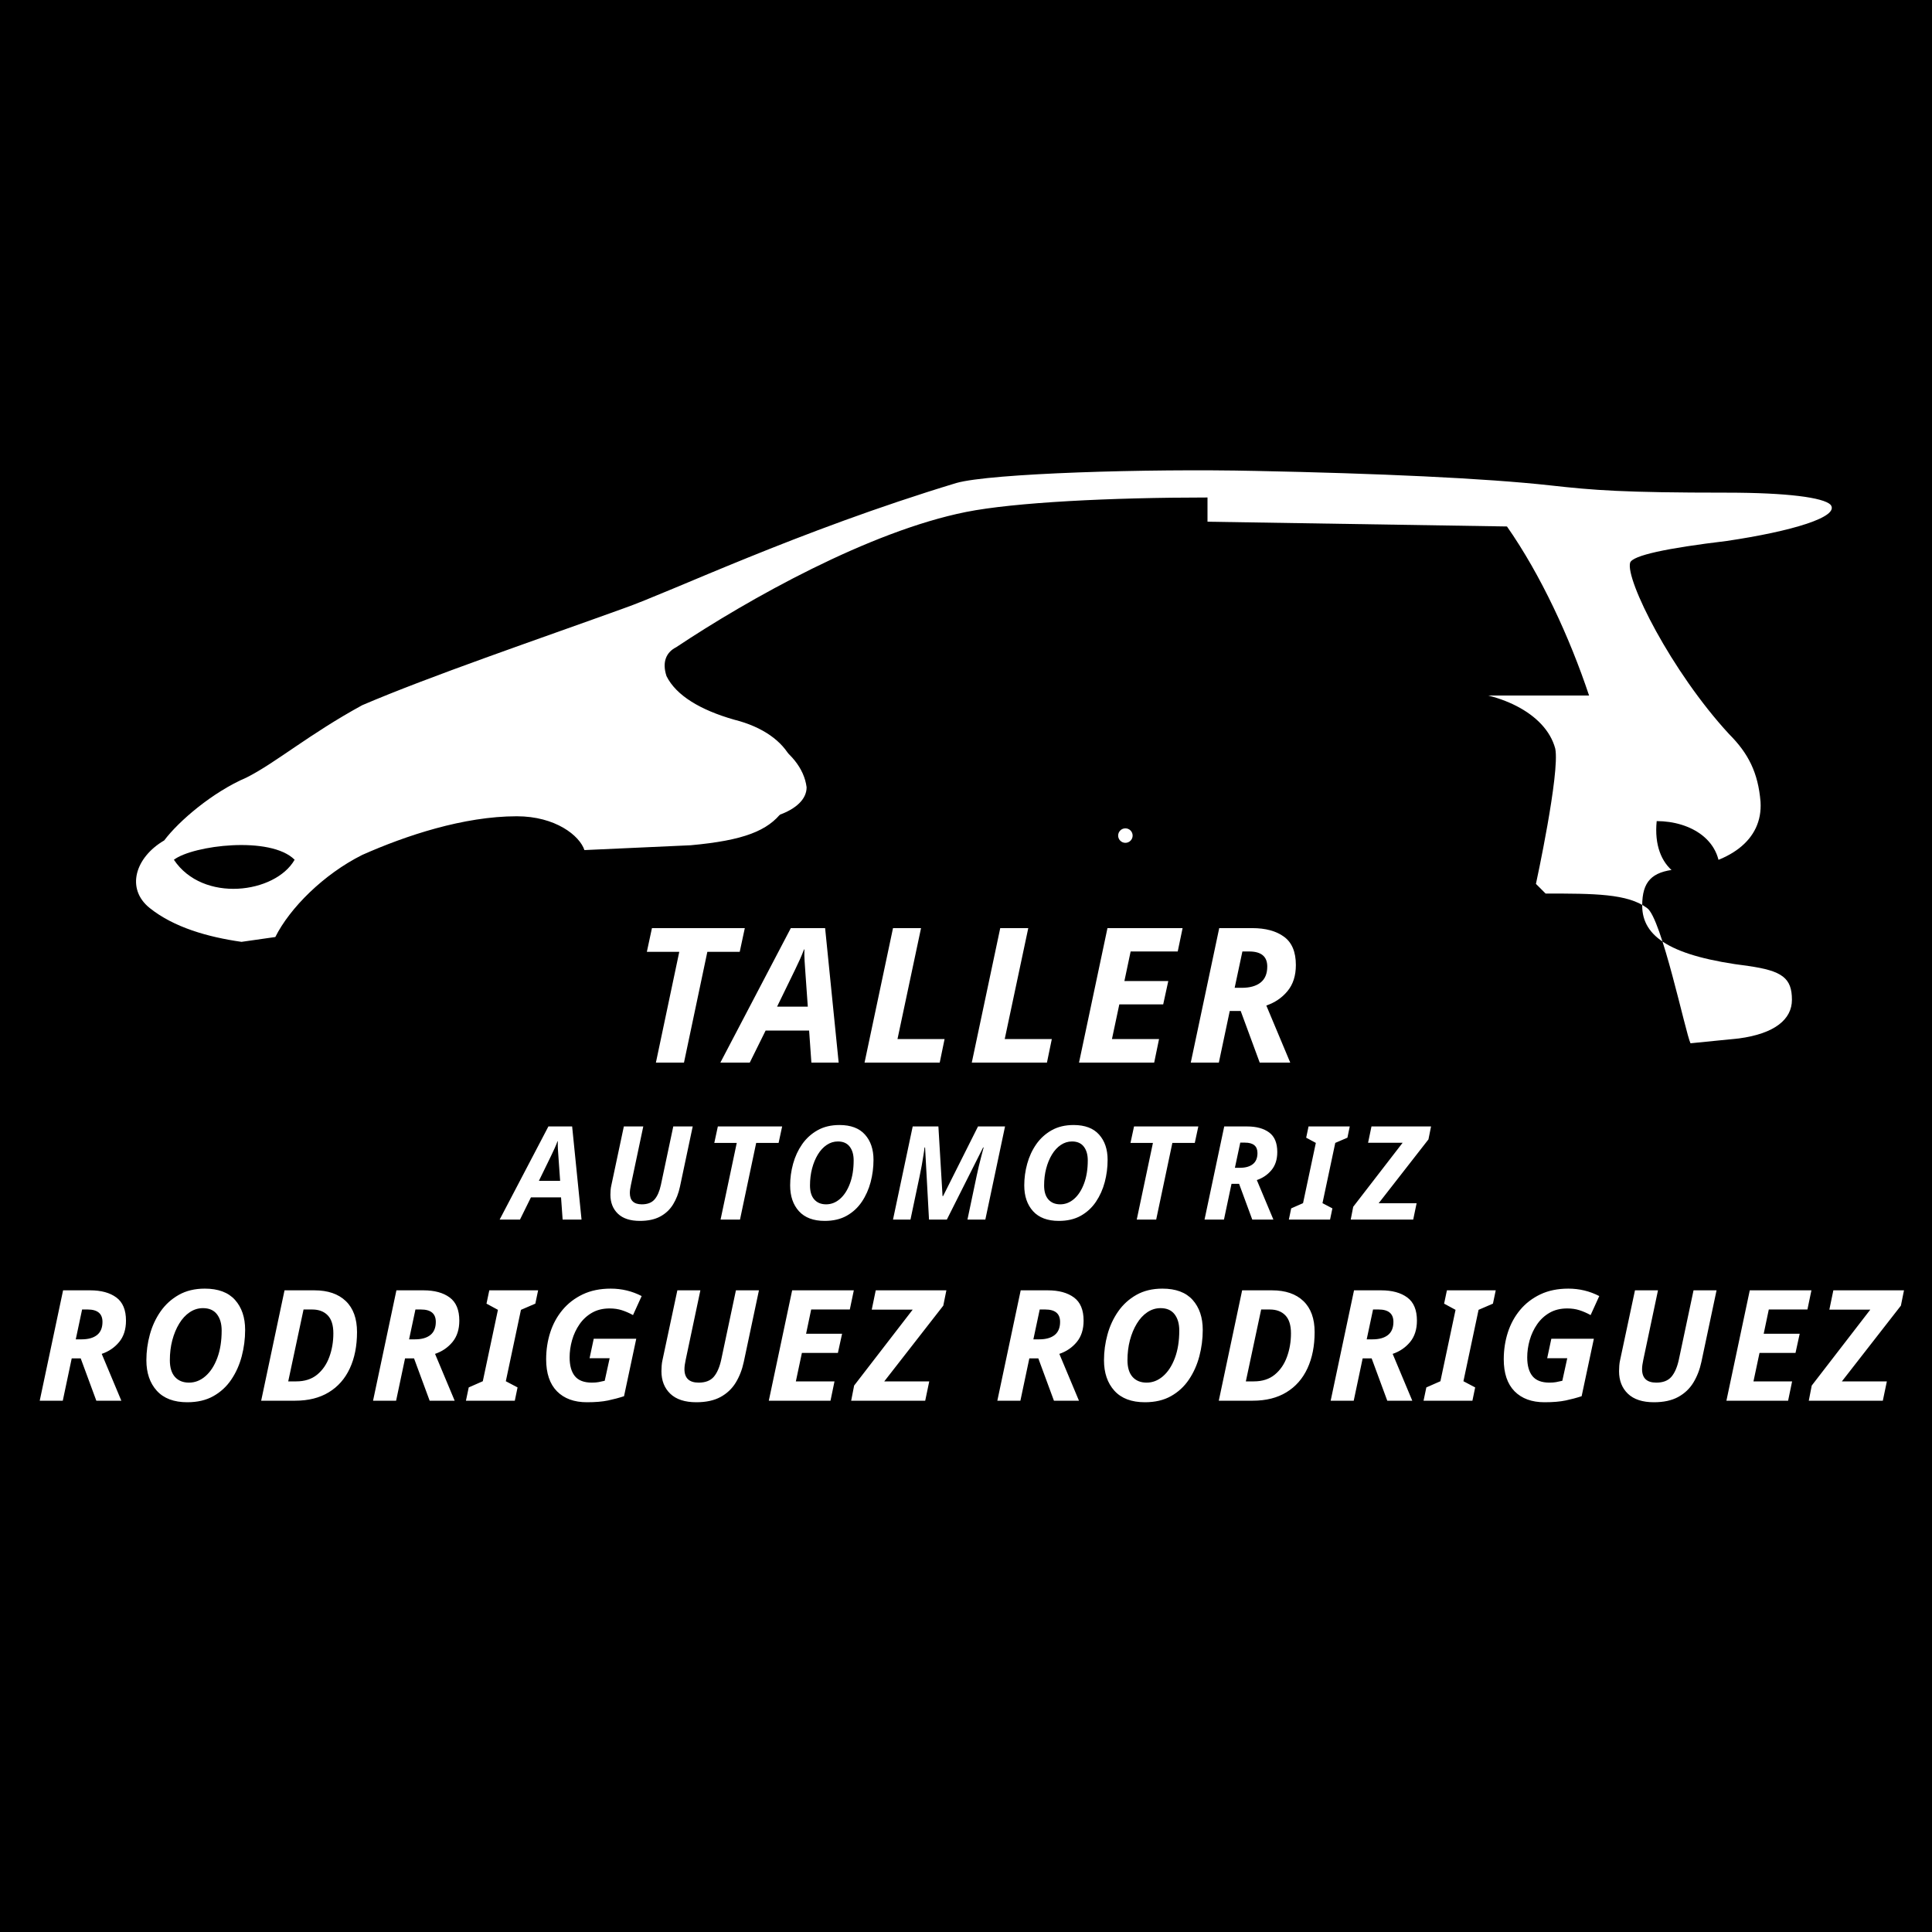
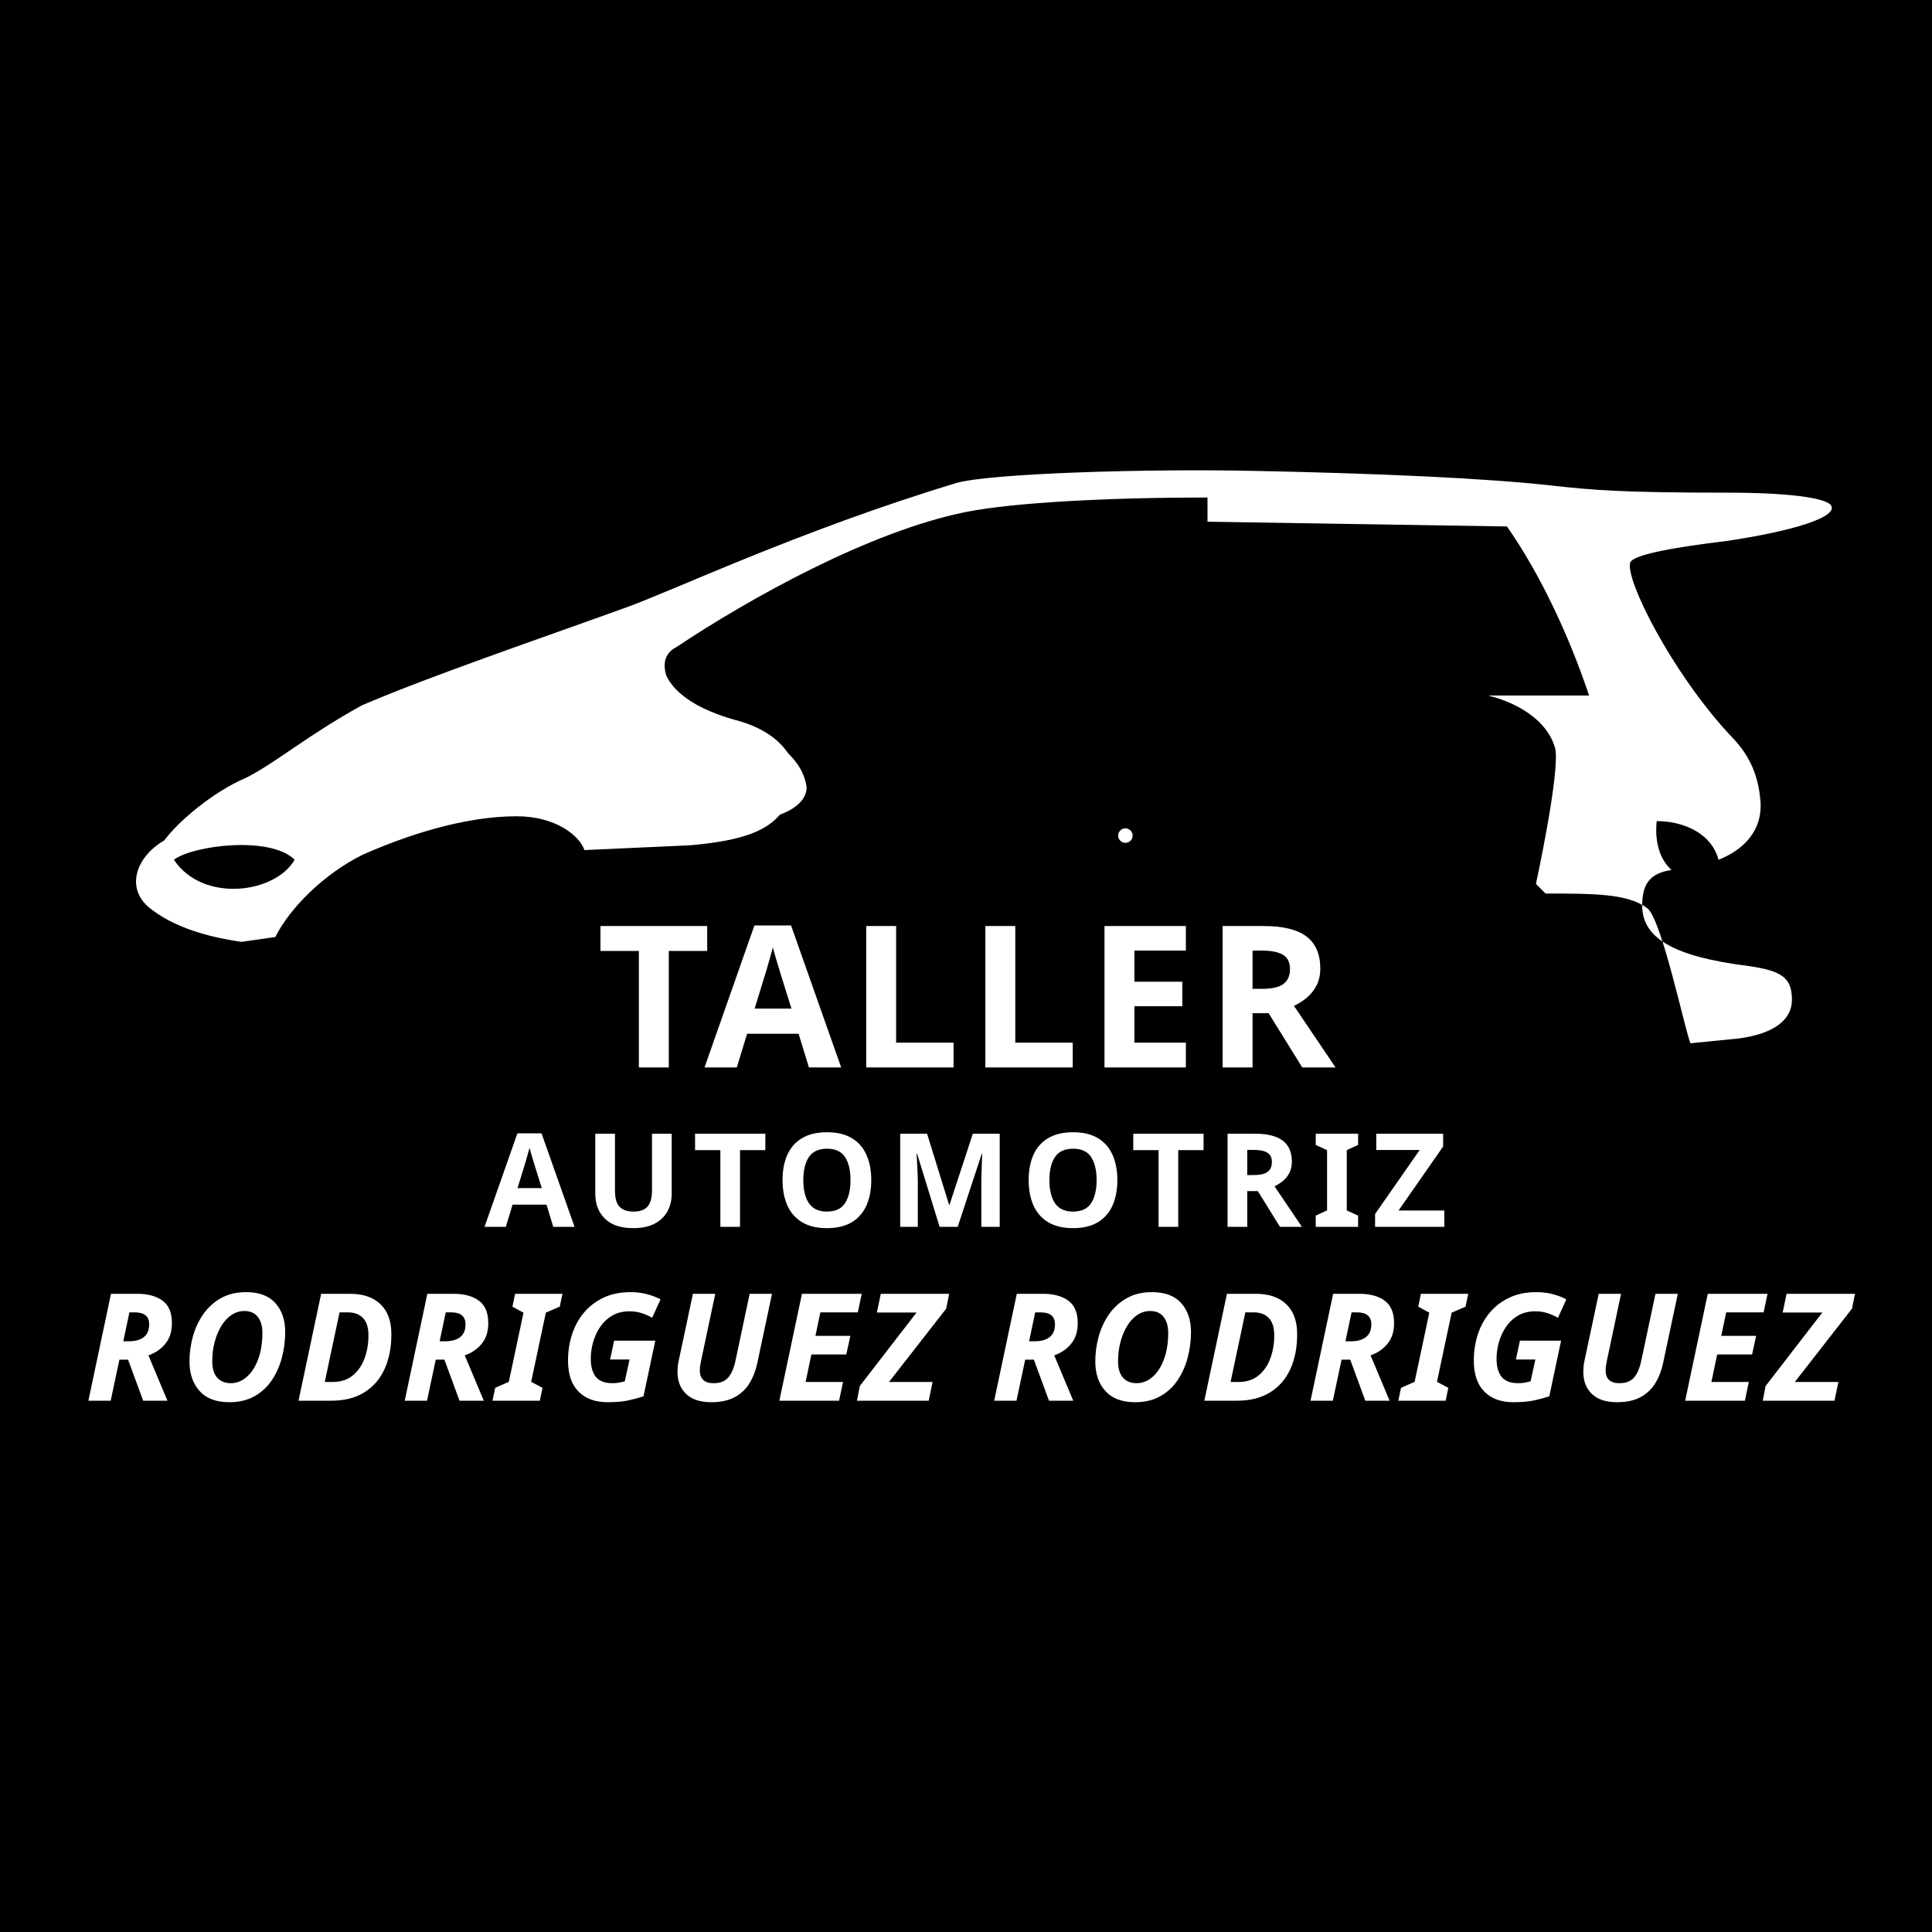
<svg xmlns="http://www.w3.org/2000/svg" viewBox="0 0 800 800" width="100%" height="100%">
  <rect width="800" height="800" fill="#000000" />
  <g fill="#FFFFFF">
    <path d="M 68 348               C 74 340, 88 328, 102 322               C 114 316, 128 304, 150 292              C 178 280, 222 265, 258 252              C 278 245, 330 220, 396 200              C 410 196, 475 194, 520 195              C 570 196, 615 198, 642 201              C 660 203, 672 204, 715 204              C 740 204, 755 206, 758 209              C 762 214, 742 220, 715 224              C 690 227, 676 230, 675 233              C 673 240, 692 278, 716 304              C 724 312, 728 320, 729 332              C 730 348, 716 358, 694 360              C 684 361, 680 365, 680 375              C 680 388, 692 396, 724 400              C 738 402, 742 405, 742 414              C 742 422, 735 428, 720 430              L 700 432              C 698 428, 688 380, 682 376              C 674 370, 660 370, 640 370              L 636 366              C 636 366, 646 320, 644 310              C 640 295, 620 286, 600 286              L 500 286              L 500 206              C 460 206, 420 208, 400 212              C 360 220, 310 248, 280 268              C 276 270, 274 274, 276 280              C 280 288, 290 294, 304 298              C 328 304, 336 322, 324 336              C 318 344, 308 348, 286 350              L 242 352              C 240 346, 230 338, 214 338              C 192 338, 168 346, 150 354              C 134 362, 120 376, 114 388              L 100 390              C 86 388, 72 384, 62 376              C 52 368, 56 355, 68 348 Z" />
    <path d="M 334 290               C 358 244, 388 222, 420 216               L 486 216               L 486 288               L 348 290 Z" fill="#000000" />
    <path d="M 498 216               L 624 218               C 638 238, 650 264, 658 288               L 498 288 Z" fill="#000000" />
    <path d="M 288 300               C 310 298, 332 310, 334 326               C 334 336, 316 342, 296 340               C 278 338, 272 324, 278 312               C 280 306, 284 302, 288 300 Z" fill="#FFFFFF" />
    <rect x="440" y="340" width="34" height="12" rx="6" fill="#000000" />
    <circle cx="466" cy="346" r="3" fill="#FFFFFF" />
    <path d="M 72 356 C 80 350, 112 346, 122 356 C 114 370, 84 374, 72 356 Z" fill="#000000" />
    <path d="M 686 340 C 700 340, 714 348, 712 364 C 698 368, 684 360, 686 340 Z" fill="#000000" />
  </g>
-   <g fill="#FFFFFF" text-anchor="middle" font-weight="900" font-style="italic">
-     <text x="400" y="440" font-size="78" font-family="'Plus Jakarta Sans', 'Arial Black', sans-serif" letter-spacing="4">TALLER</text>
-     <text x="400" y="505" font-size="54" font-family="'Plus Jakarta Sans', 'Arial Black', sans-serif" letter-spacing="5">AUTOMOTRIZ</text>
-     <text x="400" y="580" font-size="64" font-family="'Plus Jakarta Sans', 'Arial Black', sans-serif" letter-spacing="3">RODRIGUEZ RODRIGUEZ</text>
+   <g fill="#FFFFFF" text-anchor="middle" font-weight="900">
+     <text x="400" y="442" font-size="82" font-family="'Impact', 'Arial Black', 'Plus Jakarta Sans', sans-serif" letter-spacing="3">TALLER</text>
+     <text x="400" y="508" font-size="54" font-family="'Impact', 'Arial Black', 'Plus Jakarta Sans', sans-serif" letter-spacing="4">AUTOMOTRIZ</text>
+     <text x="400" y="580" font-size="62" font-style="italic" font-family="'Impact', 'Arial Black', 'Plus Jakarta Sans', sans-serif" letter-spacing="2">RODRIGUEZ RODRIGUEZ</text>
  </g>
</svg>
